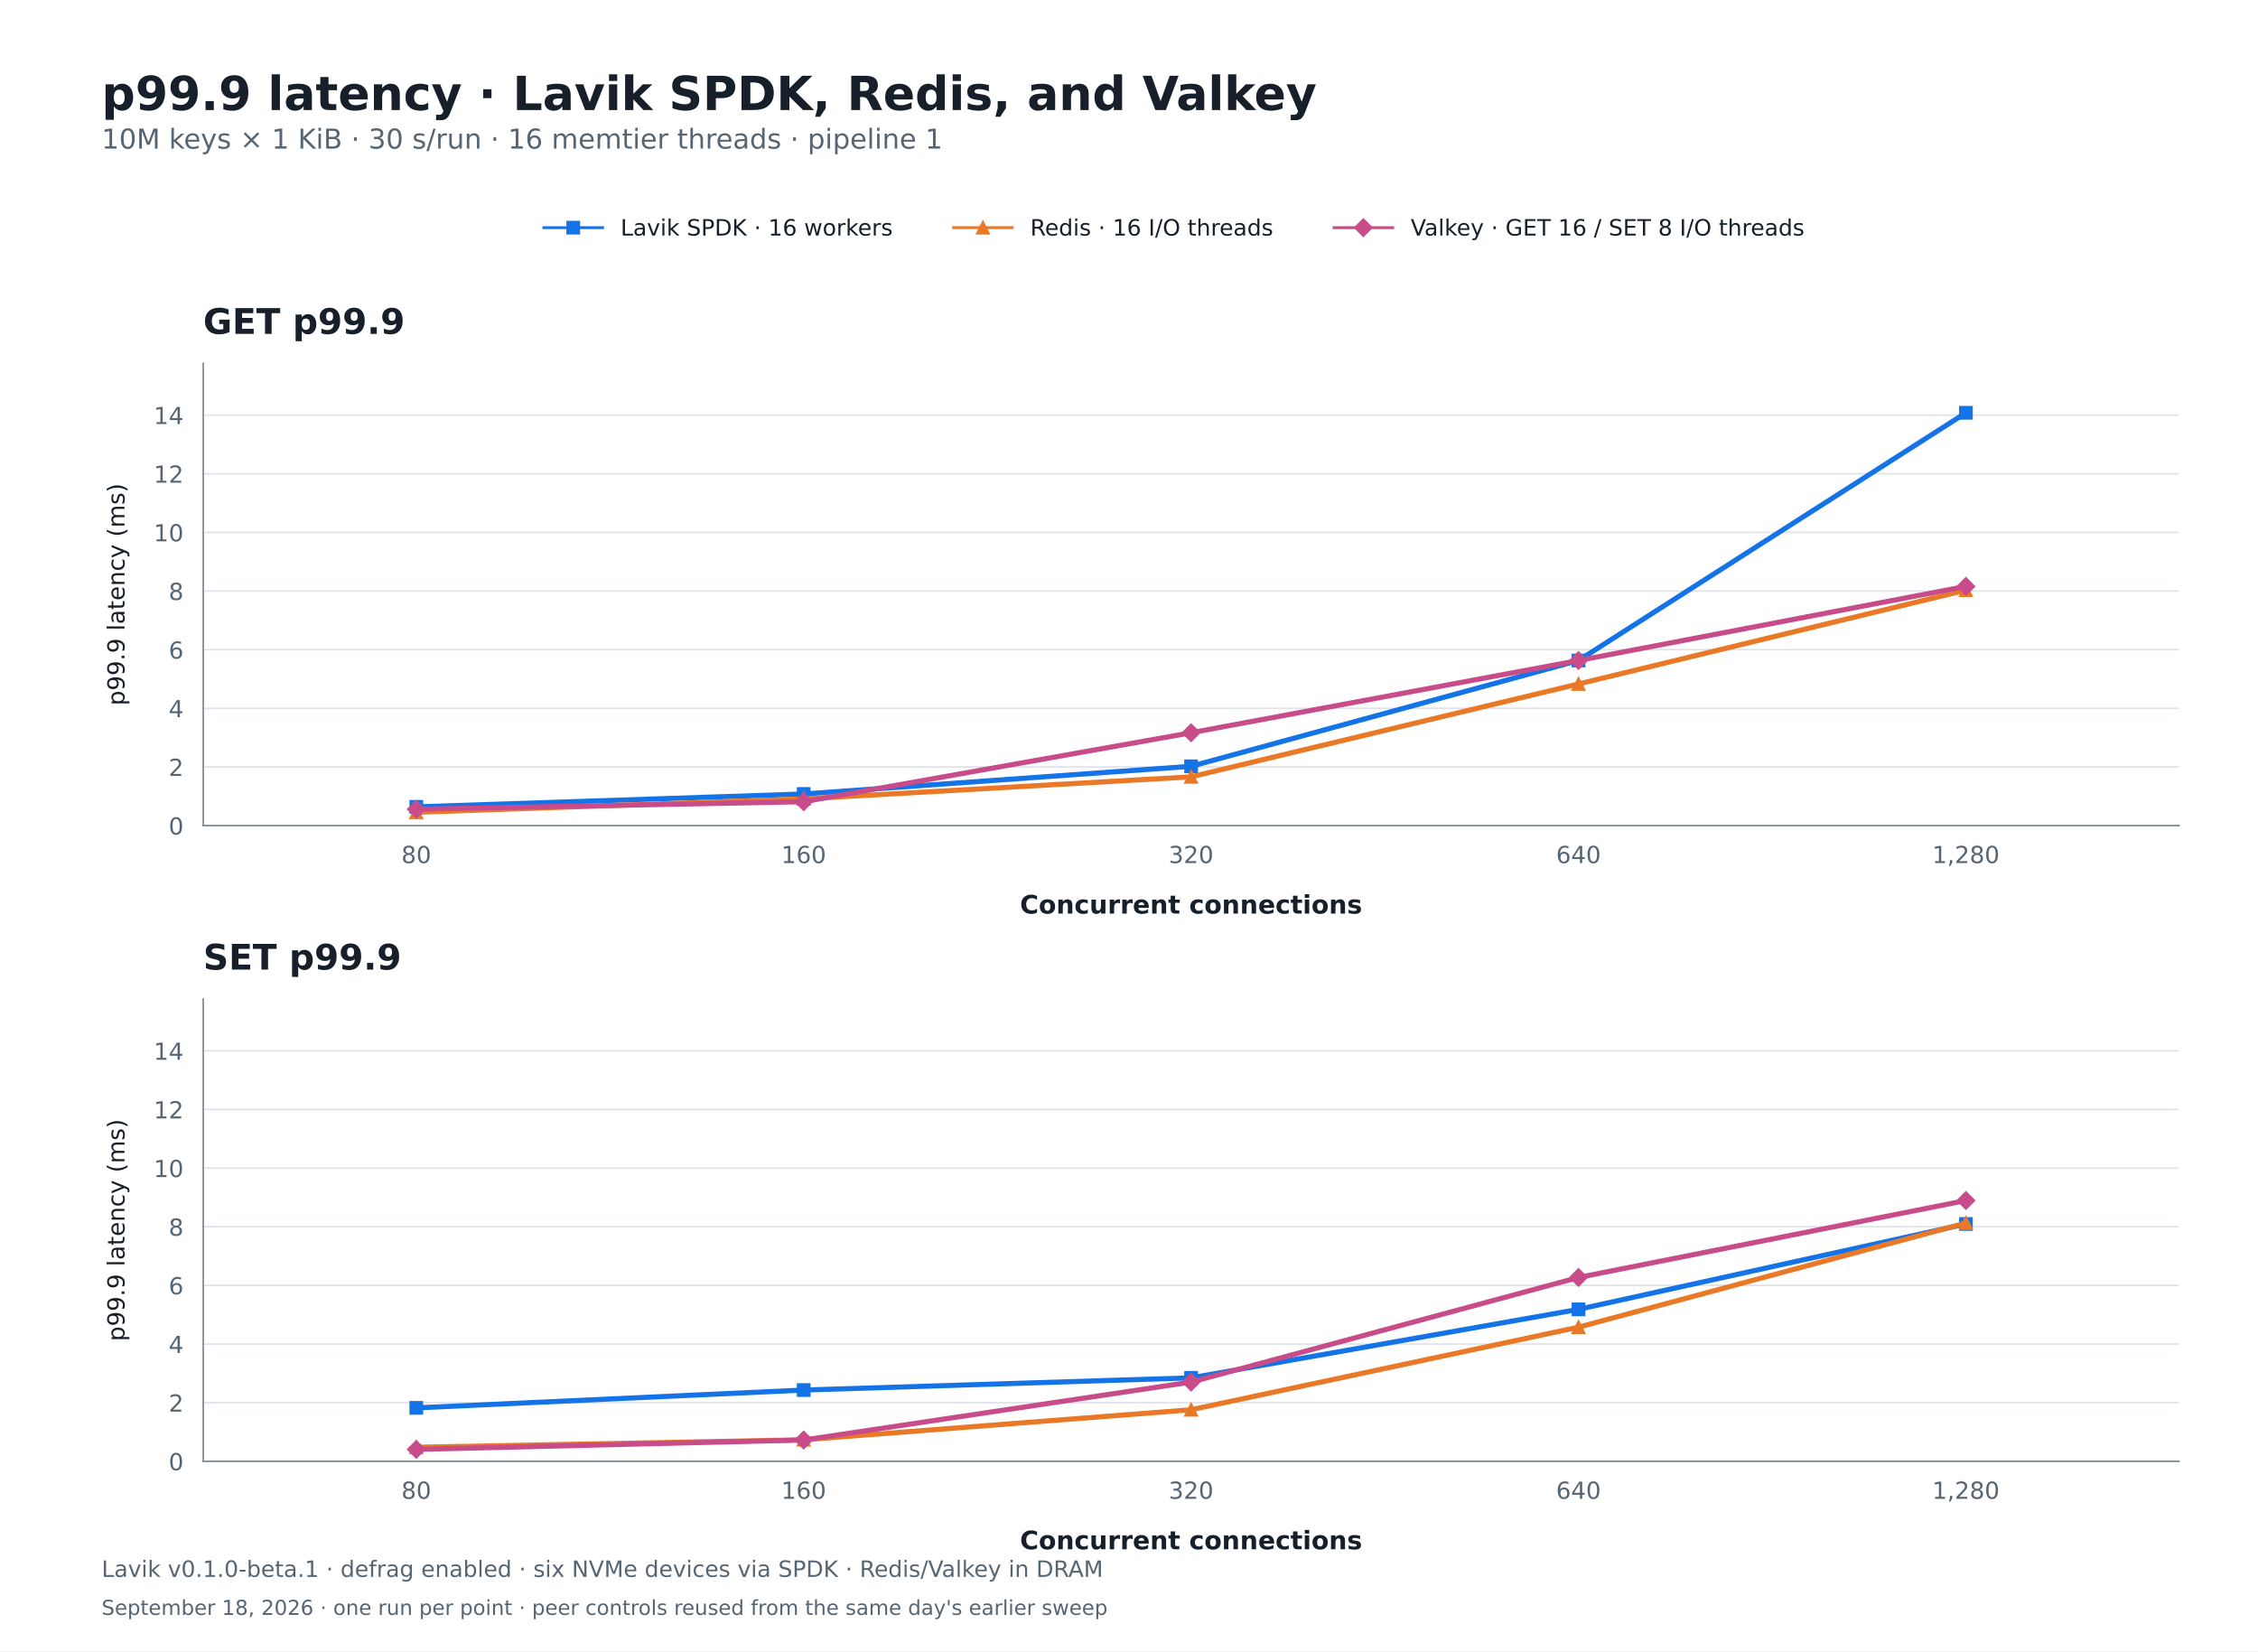
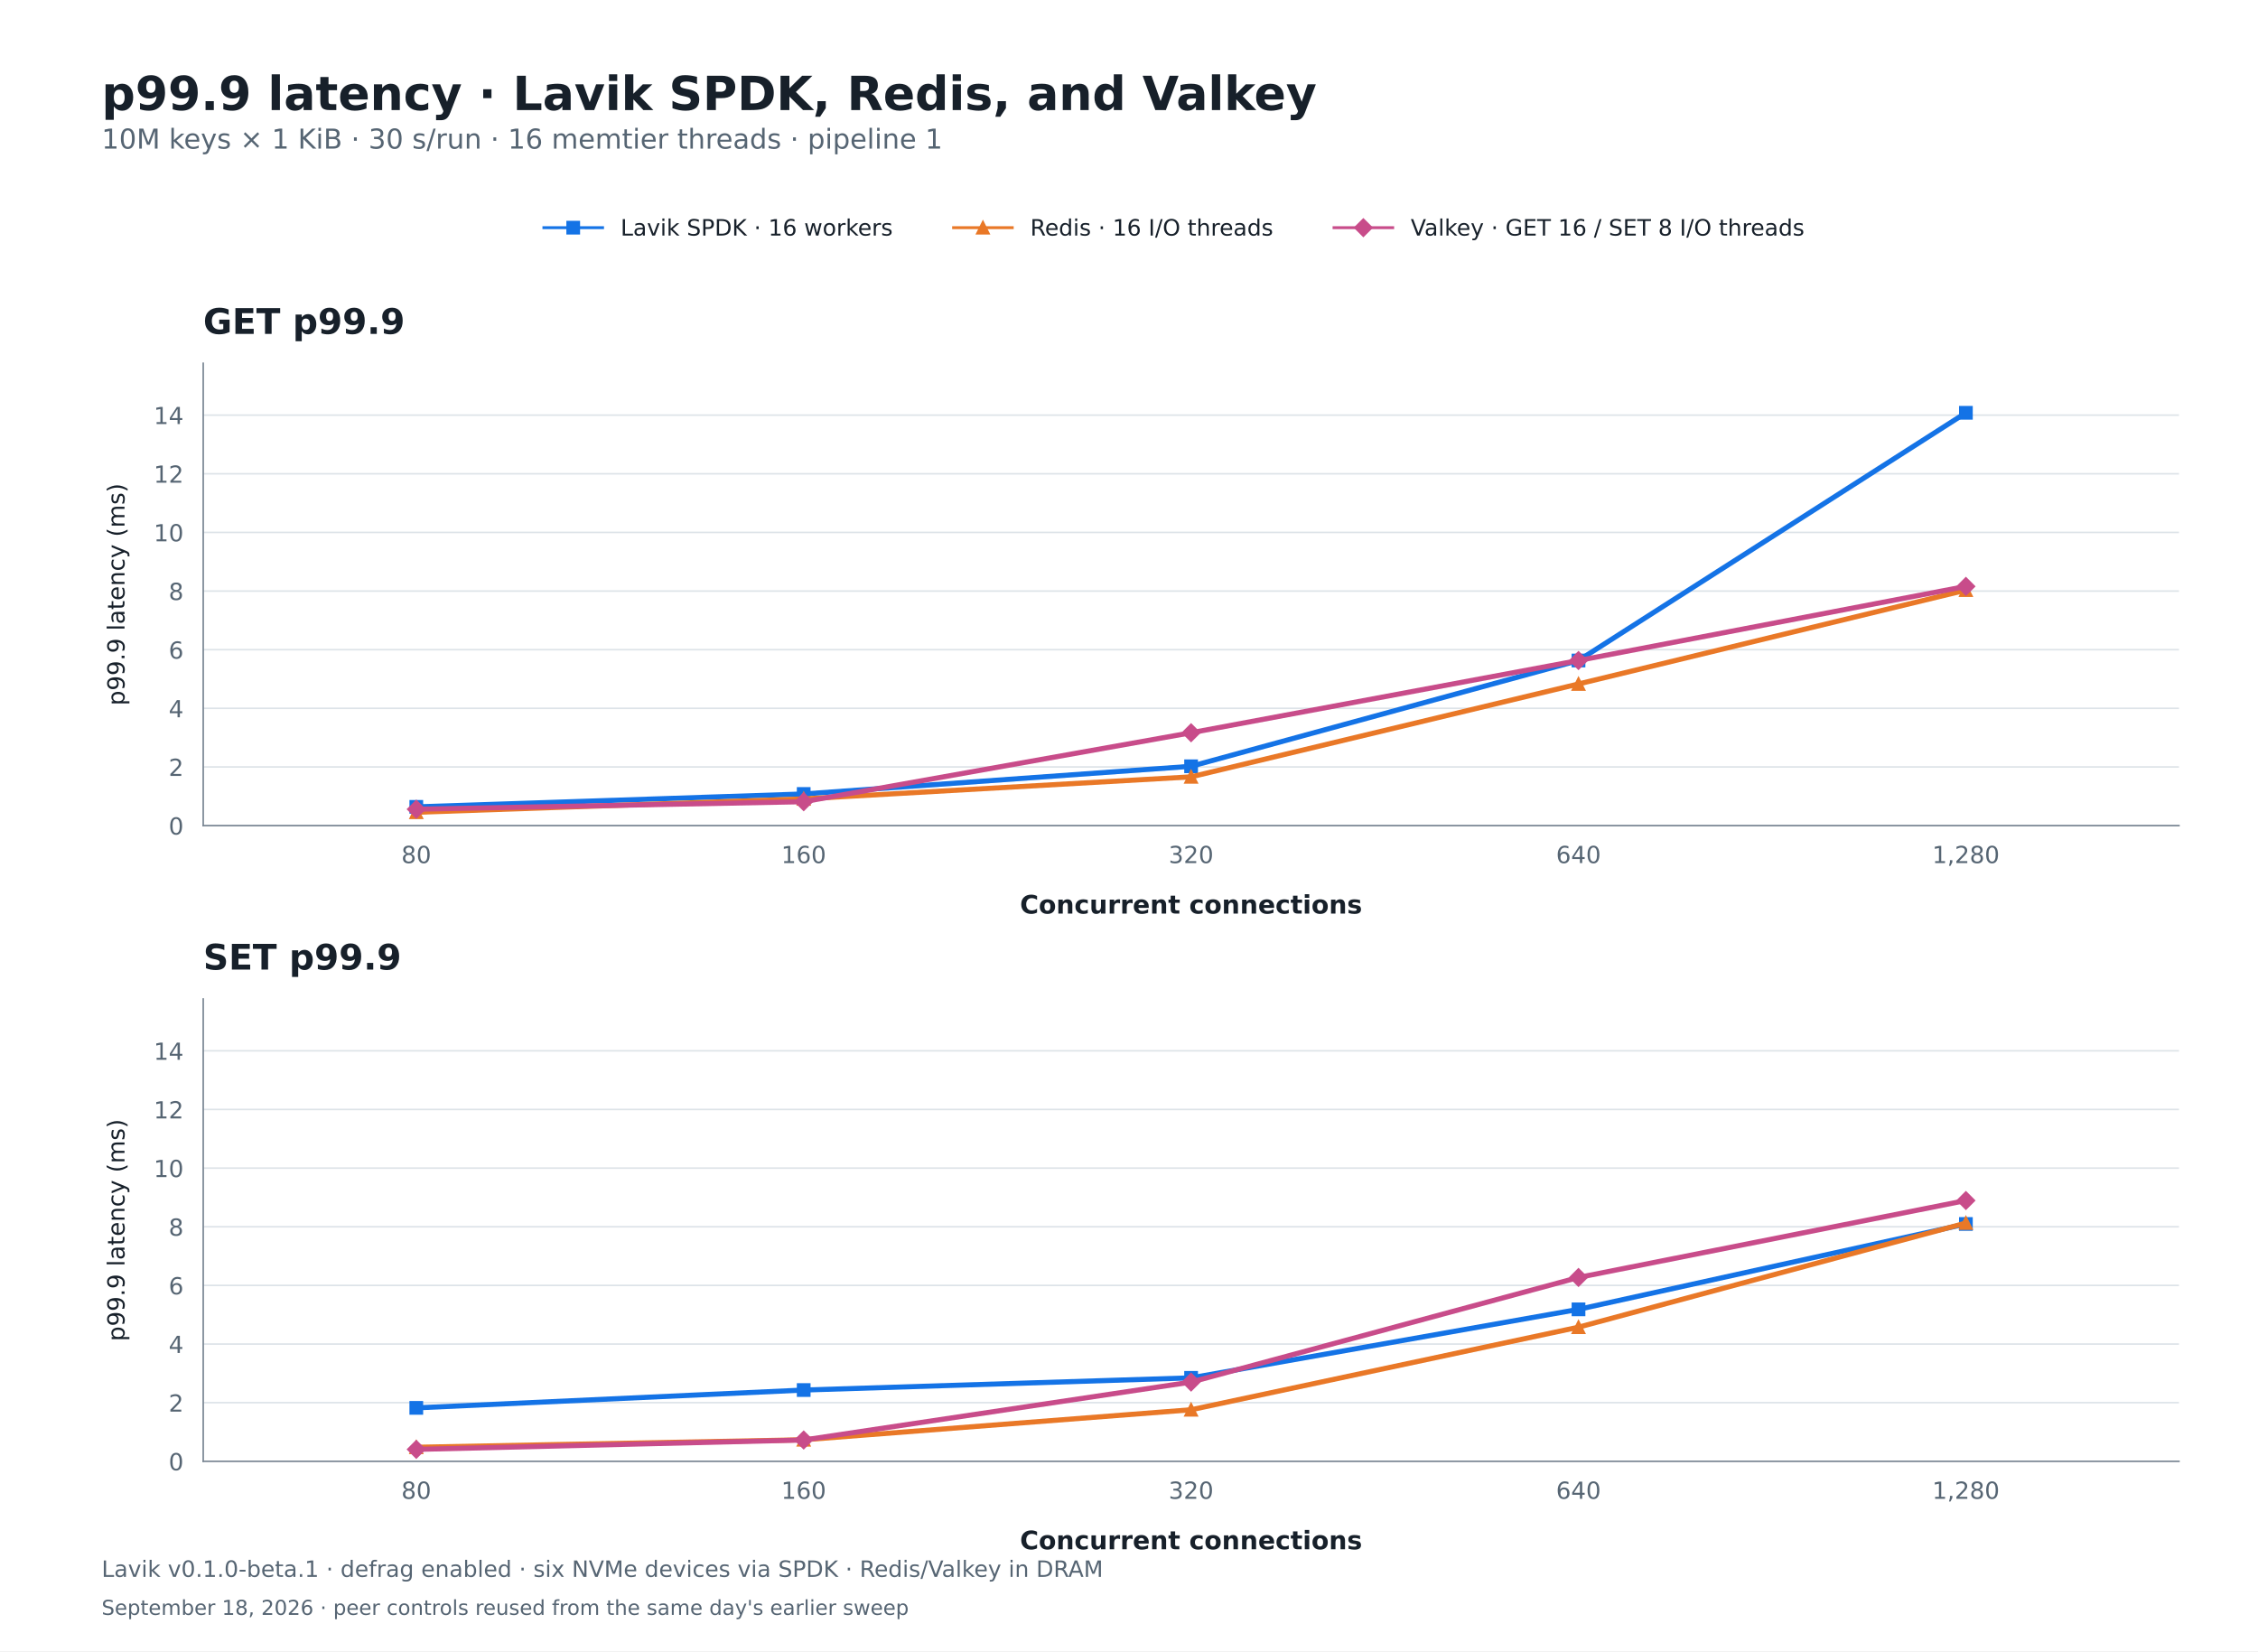
<svg xmlns="http://www.w3.org/2000/svg" xmlns:xlink="http://www.w3.org/1999/xlink" width="1152pt" height="842.4pt" viewBox="0 0 1152 842.4" version="1.1">
  <defs>
    <style type="text/css">*{stroke-linejoin: round; stroke-linecap: butt}</style>
  </defs>
  <g id="figure_1">
    <g id="patch_1">
      <path d="M 0 842.4 L 1152 842.4 L 1152 0 L 0 0 z " style="fill: #ffffff" />
    </g>
    <g id="axes_1">
      <g id="patch_2">
        <path d="M 103.68 421.2 L 1111.68 421.2 L 1111.68 185.328 L 103.68 185.328 z " style="fill: #ffffff" />
      </g>
      <g id="matplotlib.axis_1">
        <g id="xtick_1">
          <g id="line2d_1" />
          <g id="text_1">
            <text style="font-size: 12px; font-family: 'DejaVu Sans'; text-anchor: middle; fill: #566573" x="212.386" y="440.317" transform="rotate(-0 212.3859 440.3172)">80</text>
          </g>
        </g>
        <g id="xtick_2">
          <g id="line2d_2" />
          <g id="text_2">
            <text style="font-size: 12px; font-family: 'DejaVu Sans'; text-anchor: middle; fill: #566573" x="410.033" y="440.317" transform="rotate(-0 410.0329 440.3172)">160</text>
          </g>
        </g>
        <g id="xtick_3">
          <g id="line2d_3" />
          <g id="text_3">
            <text style="font-size: 12px; font-family: 'DejaVu Sans'; text-anchor: middle; fill: #566573" x="607.68" y="440.317" transform="rotate(-0 607.68 440.3172)">320</text>
          </g>
        </g>
        <g id="xtick_4">
          <g id="line2d_4" />
          <g id="text_4">
            <text style="font-size: 12px; font-family: 'DejaVu Sans'; text-anchor: middle; fill: #566573" x="805.327" y="440.317" transform="rotate(-0 805.3271 440.3172)">640</text>
          </g>
        </g>
        <g id="xtick_5">
          <g id="line2d_5" />
          <g id="text_5">
            <text style="font-size: 12px; font-family: 'DejaVu Sans'; text-anchor: middle; fill: #566573" x="1002.974" y="440.317" transform="rotate(-0 1002.974 440.3172)">1,280</text>
          </g>
        </g>
        <g id="text_6">
          <text style="font-weight: 700; font-size: 13px; font-family: 'DejaVu Sans'; text-anchor: middle; fill: #17202a" x="607.68" y="466.078" transform="rotate(-0 607.68 466.078)">Concurrent connections</text>
        </g>
      </g>
      <g id="matplotlib.axis_2">
        <g id="ytick_1">
          <g id="line2d_6">
            <path d="M 103.68 421.2 L 1111.68 421.2 " clip-path="url(#pd44afee267)" style="fill: none; stroke: #dde3e8; stroke-width: 0.8; stroke-linecap: square" />
          </g>
          <g id="line2d_7" />
          <g id="text_7">
            <text style="font-size: 12px; font-family: 'DejaVu Sans'; text-anchor: end; fill: #566573" x="93.68" y="425.759" transform="rotate(-0 93.68 425.7586)">0</text>
          </g>
        </g>
        <g id="ytick_2">
          <g id="line2d_8">
            <path d="M 103.68 391.283 L 1111.68 391.283 " clip-path="url(#pd44afee267)" style="fill: none; stroke: #dde3e8; stroke-width: 0.8; stroke-linecap: square" />
          </g>
          <g id="line2d_9" />
          <g id="text_8">
            <text style="font-size: 12px; font-family: 'DejaVu Sans'; text-anchor: end; fill: #566573" x="93.68" y="395.842" transform="rotate(-0 93.68 395.8417)">2</text>
          </g>
        </g>
        <g id="ytick_3">
          <g id="line2d_10">
            <path d="M 103.68 361.366 L 1111.68 361.366 " clip-path="url(#pd44afee267)" style="fill: none; stroke: #dde3e8; stroke-width: 0.8; stroke-linecap: square" />
          </g>
          <g id="line2d_11" />
          <g id="text_9">
            <text style="font-size: 12px; font-family: 'DejaVu Sans'; text-anchor: end; fill: #566573" x="93.68" y="365.925" transform="rotate(-0 93.68 365.9248)">4</text>
          </g>
        </g>
        <g id="ytick_4">
          <g id="line2d_12">
            <path d="M 103.68 331.449 L 1111.68 331.449 " clip-path="url(#pd44afee267)" style="fill: none; stroke: #dde3e8; stroke-width: 0.8; stroke-linecap: square" />
          </g>
          <g id="line2d_13" />
          <g id="text_10">
            <text style="font-size: 12px; font-family: 'DejaVu Sans'; text-anchor: end; fill: #566573" x="93.68" y="336.008" transform="rotate(-0 93.68 336.0079)">6</text>
          </g>
        </g>
        <g id="ytick_5">
          <g id="line2d_14">
            <path d="M 103.68 301.532 L 1111.68 301.532 " clip-path="url(#pd44afee267)" style="fill: none; stroke: #dde3e8; stroke-width: 0.8; stroke-linecap: square" />
          </g>
          <g id="line2d_15" />
          <g id="text_11">
            <text style="font-size: 12px; font-family: 'DejaVu Sans'; text-anchor: end; fill: #566573" x="93.68" y="306.091" transform="rotate(-0 93.68 306.091)">8</text>
          </g>
        </g>
        <g id="ytick_6">
          <g id="line2d_16">
            <path d="M 103.68 271.616 L 1111.68 271.616 " clip-path="url(#pd44afee267)" style="fill: none; stroke: #dde3e8; stroke-width: 0.8; stroke-linecap: square" />
          </g>
          <g id="line2d_17" />
          <g id="text_12">
            <text style="font-size: 12px; font-family: 'DejaVu Sans'; text-anchor: end; fill: #566573" x="93.68" y="276.174" transform="rotate(-0 93.68 276.1741)">10</text>
          </g>
        </g>
        <g id="ytick_7">
          <g id="line2d_18">
            <path d="M 103.68 241.699 L 1111.68 241.699 " clip-path="url(#pd44afee267)" style="fill: none; stroke: #dde3e8; stroke-width: 0.8; stroke-linecap: square" />
          </g>
          <g id="line2d_19" />
          <g id="text_13">
            <text style="font-size: 12px; font-family: 'DejaVu Sans'; text-anchor: end; fill: #566573" x="93.68" y="246.257" transform="rotate(-0 93.68 246.2572)">12</text>
          </g>
        </g>
        <g id="ytick_8">
          <g id="line2d_20">
            <path d="M 103.68 211.782 L 1111.68 211.782 " clip-path="url(#pd44afee267)" style="fill: none; stroke: #dde3e8; stroke-width: 0.8; stroke-linecap: square" />
          </g>
          <g id="line2d_21" />
          <g id="text_14">
            <text style="font-size: 12px; font-family: 'DejaVu Sans'; text-anchor: end; fill: #566573" x="93.68" y="216.34" transform="rotate(-0 93.68 216.3403)">14</text>
          </g>
        </g>
        <g id="text_15">
          <text style="font-size: 12px; font-family: 'DejaVu Sans'; text-anchor: middle; fill: #17202a" x="63.527" y="303.264" transform="rotate(-90 63.52719 303.264)">p99.9 latency (ms)</text>
        </g>
      </g>
      <g id="line2d_22">
        <path d="M 212.386 411.642 L 410.033 405.06 L 607.68 390.939 L 805.327 336.969 L 1002.974 210.6 " clip-path="url(#pd44afee267)" style="fill: none; stroke: #1473e6; stroke-width: 2.6; stroke-linecap: square" />
        <defs>
          <path id="m06f3b145af" d="M -3 3 L 3 3 L 3 -3 L -3 -3 z " style="stroke: #1473e6; stroke-linejoin: miter" />
        </defs>
        <g clip-path="url(#pd44afee267)">
          <use xlink:href="#m06f3b145af" x="212.386" y="411.642" style="fill: #1473e6; stroke: #1473e6; stroke-linejoin: miter" />
          <use xlink:href="#m06f3b145af" x="410.033" y="405.06" style="fill: #1473e6; stroke: #1473e6; stroke-linejoin: miter" />
          <use xlink:href="#m06f3b145af" x="607.68" y="390.939" style="fill: #1473e6; stroke: #1473e6; stroke-linejoin: miter" />
          <use xlink:href="#m06f3b145af" x="805.327" y="336.969" style="fill: #1473e6; stroke: #1473e6; stroke-linejoin: miter" />
          <use xlink:href="#m06f3b145af" x="1002.974" y="210.6" style="fill: #1473e6; stroke: #1473e6; stroke-linejoin: miter" />
        </g>
      </g>
      <g id="line2d_23">
        <path d="M 212.386 414.394 L 410.033 407.573 L 607.68 396.324 L 805.327 348.936 L 1002.974 301.069 " clip-path="url(#pd44afee267)" style="fill: none; stroke: #e97827; stroke-width: 2.6; stroke-linecap: square" />
        <defs>
          <path id="m1580a30127" d="M 0 -3 L -3 3 L 3 3 z " style="stroke: #e97827; stroke-linejoin: miter" />
        </defs>
        <g clip-path="url(#pd44afee267)">
          <use xlink:href="#m1580a30127" x="212.386" y="414.394" style="fill: #e97827; stroke: #e97827; stroke-linejoin: miter" />
          <use xlink:href="#m1580a30127" x="410.033" y="407.573" style="fill: #e97827; stroke: #e97827; stroke-linejoin: miter" />
          <use xlink:href="#m1580a30127" x="607.68" y="396.324" style="fill: #e97827; stroke: #e97827; stroke-linejoin: miter" />
          <use xlink:href="#m1580a30127" x="805.327" y="348.936" style="fill: #e97827; stroke: #e97827; stroke-linejoin: miter" />
          <use xlink:href="#m1580a30127" x="1002.974" y="301.069" style="fill: #e97827; stroke: #e97827; stroke-linejoin: miter" />
        </g>
      </g>
      <g id="line2d_24">
        <path d="M 212.386 412.838 L 410.033 409.009 L 607.68 373.827 L 805.327 336.969 L 1002.974 299.154 " clip-path="url(#pd44afee267)" style="fill: none; stroke: #c84c8a; stroke-width: 2.6; stroke-linecap: square" />
        <defs>
          <path id="m68e1e27000" d="M -0 4.243 L 4.243 0 L 0 -4.243 L -4.243 -0 z " style="stroke: #c84c8a; stroke-linejoin: miter" />
        </defs>
        <g clip-path="url(#pd44afee267)">
          <use xlink:href="#m68e1e27000" x="212.386" y="412.838" style="fill: #c84c8a; stroke: #c84c8a; stroke-linejoin: miter" />
          <use xlink:href="#m68e1e27000" x="410.033" y="409.009" style="fill: #c84c8a; stroke: #c84c8a; stroke-linejoin: miter" />
          <use xlink:href="#m68e1e27000" x="607.68" y="373.827" style="fill: #c84c8a; stroke: #c84c8a; stroke-linejoin: miter" />
          <use xlink:href="#m68e1e27000" x="805.327" y="336.969" style="fill: #c84c8a; stroke: #c84c8a; stroke-linejoin: miter" />
          <use xlink:href="#m68e1e27000" x="1002.974" y="299.154" style="fill: #c84c8a; stroke: #c84c8a; stroke-linejoin: miter" />
        </g>
      </g>
      <g id="patch_3">
        <path d="M 103.68 421.2 L 103.68 185.328 " style="fill: none; stroke: #7b8794; stroke-width: 0.8; stroke-linejoin: miter; stroke-linecap: square" />
      </g>
      <g id="patch_4">
        <path d="M 103.68 421.2 L 1111.68 421.2 " style="fill: none; stroke: #7b8794; stroke-width: 0.8; stroke-linejoin: miter; stroke-linecap: square" />
      </g>
      <g id="text_16">
        <text style="font-weight: 700; font-size: 18px; font-family: 'DejaVu Sans'; text-anchor: start; fill: #17202a" x="103.68" y="170.328" transform="rotate(-0 103.68 170.328)">GET p99.9</text>
      </g>
    </g>
    <g id="axes_2">
      <g id="patch_5">
        <path d="M 103.68 745.524 L 1111.68 745.524 L 1111.68 509.652 L 103.68 509.652 z " style="fill: #ffffff" />
      </g>
      <g id="matplotlib.axis_3">
        <g id="xtick_6">
          <g id="line2d_25" />
          <g id="text_17">
            <text style="font-size: 12px; font-family: 'DejaVu Sans'; text-anchor: middle; fill: #566573" x="212.386" y="764.641" transform="rotate(-0 212.3859 764.6412)">80</text>
          </g>
        </g>
        <g id="xtick_7">
          <g id="line2d_26" />
          <g id="text_18">
            <text style="font-size: 12px; font-family: 'DejaVu Sans'; text-anchor: middle; fill: #566573" x="410.033" y="764.641" transform="rotate(-0 410.0329 764.6412)">160</text>
          </g>
        </g>
        <g id="xtick_8">
          <g id="line2d_27" />
          <g id="text_19">
            <text style="font-size: 12px; font-family: 'DejaVu Sans'; text-anchor: middle; fill: #566573" x="607.68" y="764.641" transform="rotate(-0 607.68 764.6412)">320</text>
          </g>
        </g>
        <g id="xtick_9">
          <g id="line2d_28" />
          <g id="text_20">
            <text style="font-size: 12px; font-family: 'DejaVu Sans'; text-anchor: middle; fill: #566573" x="805.327" y="764.641" transform="rotate(-0 805.3271 764.6412)">640</text>
          </g>
        </g>
        <g id="xtick_10">
          <g id="line2d_29" />
          <g id="text_21">
            <text style="font-size: 12px; font-family: 'DejaVu Sans'; text-anchor: middle; fill: #566573" x="1002.974" y="764.641" transform="rotate(-0 1002.974 764.6412)">1,280</text>
          </g>
        </g>
        <g id="text_22">
          <text style="font-weight: 700; font-size: 13px; font-family: 'DejaVu Sans'; text-anchor: middle; fill: #17202a" x="607.68" y="790.402" transform="rotate(-0 607.68 790.402)">Concurrent connections</text>
        </g>
      </g>
      <g id="matplotlib.axis_4">
        <g id="ytick_9">
          <g id="line2d_30">
            <path d="M 103.68 745.524 L 1111.68 745.524 " clip-path="url(#p3b78b590a3)" style="fill: none; stroke: #dde3e8; stroke-width: 0.8; stroke-linecap: square" />
          </g>
          <g id="line2d_31" />
          <g id="text_23">
            <text style="font-size: 12px; font-family: 'DejaVu Sans'; text-anchor: end; fill: #566573" x="93.68" y="750.083" transform="rotate(-0 93.68 750.0826)">0</text>
          </g>
        </g>
        <g id="ytick_10">
          <g id="line2d_32">
            <path d="M 103.68 715.607 L 1111.68 715.607 " clip-path="url(#p3b78b590a3)" style="fill: none; stroke: #dde3e8; stroke-width: 0.8; stroke-linecap: square" />
          </g>
          <g id="line2d_33" />
          <g id="text_24">
            <text style="font-size: 12px; font-family: 'DejaVu Sans'; text-anchor: end; fill: #566573" x="93.68" y="720.166" transform="rotate(-0 93.68 720.1657)">2</text>
          </g>
        </g>
        <g id="ytick_11">
          <g id="line2d_34">
            <path d="M 103.68 685.69 L 1111.68 685.69 " clip-path="url(#p3b78b590a3)" style="fill: none; stroke: #dde3e8; stroke-width: 0.8; stroke-linecap: square" />
          </g>
          <g id="line2d_35" />
          <g id="text_25">
            <text style="font-size: 12px; font-family: 'DejaVu Sans'; text-anchor: end; fill: #566573" x="93.68" y="690.249" transform="rotate(-0 93.68 690.2488)">4</text>
          </g>
        </g>
        <g id="ytick_12">
          <g id="line2d_36">
            <path d="M 103.68 655.773 L 1111.68 655.773 " clip-path="url(#p3b78b590a3)" style="fill: none; stroke: #dde3e8; stroke-width: 0.8; stroke-linecap: square" />
          </g>
          <g id="line2d_37" />
          <g id="text_26">
            <text style="font-size: 12px; font-family: 'DejaVu Sans'; text-anchor: end; fill: #566573" x="93.68" y="660.332" transform="rotate(-0 93.68 660.3319)">6</text>
          </g>
        </g>
        <g id="ytick_13">
          <g id="line2d_38">
            <path d="M 103.68 625.856 L 1111.68 625.856 " clip-path="url(#p3b78b590a3)" style="fill: none; stroke: #dde3e8; stroke-width: 0.8; stroke-linecap: square" />
          </g>
          <g id="line2d_39" />
          <g id="text_27">
            <text style="font-size: 12px; font-family: 'DejaVu Sans'; text-anchor: end; fill: #566573" x="93.68" y="630.415" transform="rotate(-0 93.68 630.415)">8</text>
          </g>
        </g>
        <g id="ytick_14">
          <g id="line2d_40">
            <path d="M 103.68 595.94 L 1111.68 595.94 " clip-path="url(#p3b78b590a3)" style="fill: none; stroke: #dde3e8; stroke-width: 0.8; stroke-linecap: square" />
          </g>
          <g id="line2d_41" />
          <g id="text_28">
            <text style="font-size: 12px; font-family: 'DejaVu Sans'; text-anchor: end; fill: #566573" x="93.68" y="600.498" transform="rotate(-0 93.68 600.4981)">10</text>
          </g>
        </g>
        <g id="ytick_15">
          <g id="line2d_42">
            <path d="M 103.68 566.023 L 1111.68 566.023 " clip-path="url(#p3b78b590a3)" style="fill: none; stroke: #dde3e8; stroke-width: 0.8; stroke-linecap: square" />
          </g>
          <g id="line2d_43" />
          <g id="text_29">
            <text style="font-size: 12px; font-family: 'DejaVu Sans'; text-anchor: end; fill: #566573" x="93.68" y="570.581" transform="rotate(-0 93.68 570.5812)">12</text>
          </g>
        </g>
        <g id="ytick_16">
          <g id="line2d_44">
            <path d="M 103.68 536.106 L 1111.68 536.106 " clip-path="url(#p3b78b590a3)" style="fill: none; stroke: #dde3e8; stroke-width: 0.8; stroke-linecap: square" />
          </g>
          <g id="line2d_45" />
          <g id="text_30">
            <text style="font-size: 12px; font-family: 'DejaVu Sans'; text-anchor: end; fill: #566573" x="93.68" y="540.664" transform="rotate(-0 93.68 540.6643)">14</text>
          </g>
        </g>
        <g id="text_31">
          <text style="font-size: 12px; font-family: 'DejaVu Sans'; text-anchor: middle; fill: #17202a" x="63.527" y="627.588" transform="rotate(-90 63.52719 627.588)">p99.9 latency (ms)</text>
        </g>
      </g>
      <g id="line2d_46">
        <path d="M 212.386 718.255 L 410.033 709.16 L 607.68 702.937 L 805.327 667.994 L 1002.974 624.435 " clip-path="url(#p3b78b590a3)" style="fill: none; stroke: #1473e6; stroke-width: 2.6; stroke-linecap: square" />
        <g clip-path="url(#p3b78b590a3)">
          <use xlink:href="#m06f3b145af" x="212.386" y="718.255" style="fill: #1473e6; stroke: #1473e6; stroke-linejoin: miter" />
          <use xlink:href="#m06f3b145af" x="410.033" y="709.16" style="fill: #1473e6; stroke: #1473e6; stroke-linejoin: miter" />
          <use xlink:href="#m06f3b145af" x="607.68" y="702.937" style="fill: #1473e6; stroke: #1473e6; stroke-linejoin: miter" />
          <use xlink:href="#m06f3b145af" x="805.327" y="667.994" style="fill: #1473e6; stroke: #1473e6; stroke-linejoin: miter" />
          <use xlink:href="#m06f3b145af" x="1002.974" y="624.435" style="fill: #1473e6; stroke: #1473e6; stroke-linejoin: miter" />
        </g>
      </g>
      <g id="line2d_47">
        <path d="M 212.386 738.359 L 410.033 734.53 L 607.68 719.212 L 805.327 677.089 L 1002.974 623.957 " clip-path="url(#p3b78b590a3)" style="fill: none; stroke: #e97827; stroke-width: 2.6; stroke-linecap: square" />
        <g clip-path="url(#p3b78b590a3)">
          <use xlink:href="#m1580a30127" x="212.386" y="738.359" style="fill: #e97827; stroke: #e97827; stroke-linejoin: miter" />
          <use xlink:href="#m1580a30127" x="410.033" y="734.53" style="fill: #e97827; stroke: #e97827; stroke-linejoin: miter" />
          <use xlink:href="#m1580a30127" x="607.68" y="719.212" style="fill: #e97827; stroke: #e97827; stroke-linejoin: miter" />
          <use xlink:href="#m1580a30127" x="805.327" y="677.089" style="fill: #e97827; stroke: #e97827; stroke-linejoin: miter" />
          <use xlink:href="#m1580a30127" x="1002.974" y="623.957" style="fill: #e97827; stroke: #e97827; stroke-linejoin: miter" />
        </g>
      </g>
      <g id="line2d_48">
        <path d="M 212.386 739.436 L 410.033 734.649 L 607.68 705.091 L 805.327 651.72 L 1002.974 612.469 " clip-path="url(#p3b78b590a3)" style="fill: none; stroke: #c84c8a; stroke-width: 2.6; stroke-linecap: square" />
        <g clip-path="url(#p3b78b590a3)">
          <use xlink:href="#m68e1e27000" x="212.386" y="739.436" style="fill: #c84c8a; stroke: #c84c8a; stroke-linejoin: miter" />
          <use xlink:href="#m68e1e27000" x="410.033" y="734.649" style="fill: #c84c8a; stroke: #c84c8a; stroke-linejoin: miter" />
          <use xlink:href="#m68e1e27000" x="607.68" y="705.091" style="fill: #c84c8a; stroke: #c84c8a; stroke-linejoin: miter" />
          <use xlink:href="#m68e1e27000" x="805.327" y="651.72" style="fill: #c84c8a; stroke: #c84c8a; stroke-linejoin: miter" />
          <use xlink:href="#m68e1e27000" x="1002.974" y="612.469" style="fill: #c84c8a; stroke: #c84c8a; stroke-linejoin: miter" />
        </g>
      </g>
      <g id="patch_6">
        <path d="M 103.68 745.524 L 103.68 509.652 " style="fill: none; stroke: #7b8794; stroke-width: 0.8; stroke-linejoin: miter; stroke-linecap: square" />
      </g>
      <g id="patch_7">
        <path d="M 103.68 745.524 L 1111.68 745.524 " style="fill: none; stroke: #7b8794; stroke-width: 0.8; stroke-linejoin: miter; stroke-linecap: square" />
      </g>
      <g id="text_32">
        <text style="font-weight: 700; font-size: 18px; font-family: 'DejaVu Sans'; text-anchor: start; fill: #17202a" x="103.68" y="494.652" transform="rotate(-0 103.68 494.652)">SET p99.9</text>
      </g>
    </g>
    <g id="text_33">
      <text style="font-weight: 700; font-size: 24px; font-family: 'DejaVu Sans'; text-anchor: start; fill: #17202a" x="51.84" y="56.144" transform="rotate(-0 51.84 56.14425)">p99.9 latency · Lavik SPDK, Redis, and Valkey</text>
    </g>
    <g id="text_34">
      <text style="font-size: 14px; font-family: 'DejaVu Sans'; text-anchor: start; fill: #566573" x="51.84" y="75.816" transform="rotate(-0 51.84 75.816)">10M keys × 1 KiB · 30 s/run · 16 memtier threads · pipeline 1</text>
    </g>
    <g id="text_35">
      <text style="font-size: 11.5px; font-family: 'DejaVu Sans'; text-anchor: start; fill: #566573" x="51.84" y="804.492" transform="rotate(-0 51.84 804.492)">Lavik v0.1.0-beta.1 · defrag enabled · six NVMe devices via SPDK · Redis/Valkey in DRAM</text>
    </g>
    <g id="text_36">
-       <text style="font-size: 10.5px; font-family: 'DejaVu Sans'; text-anchor: start; fill: #566573" x="51.84" y="823.867" transform="rotate(-0 51.84 823.8672)">September 18, 2026 · one run per point · peer controls reused from the same day's earlier sweep</text>
+       <text style="font-size: 10.5px; font-family: 'DejaVu Sans'; text-anchor: start; fill: #566573" x="51.84" y="823.867" transform="rotate(-0 51.84 823.8672)">September 18, 2026 · peer controls reused from the same day's earlier sweep</text>
    </g>
    <g id="legend_1">
      <g id="line2d_49">
        <path d="M 277.499 116.151 L 292.449 116.151 L 307.399 116.151 " style="fill: none; stroke: #1473e6; stroke-width: 1.5; stroke-linecap: square" />
        <g>
          <use xlink:href="#m06f3b145af" x="292.449" y="116.151" style="fill: #1473e6; stroke: #1473e6; stroke-linejoin: miter" />
        </g>
      </g>
      <g id="text_37">
        <text style="font-size: 11.5px; font-family: 'DejaVu Sans'; text-anchor: start; fill: #17202a" x="316.599" y="120.176" transform="rotate(-0 316.5991 120.1762)">Lavik SPDK · 16 workers</text>
      </g>
      <g id="line2d_50">
        <path d="M 486.517 116.151 L 501.467 116.151 L 516.417 116.151 " style="fill: none; stroke: #e97827; stroke-width: 1.5; stroke-linecap: square" />
        <g>
          <use xlink:href="#m1580a30127" x="501.467" y="116.151" style="fill: #e97827; stroke: #e97827; stroke-linejoin: miter" />
        </g>
      </g>
      <g id="text_38">
        <text style="font-size: 11.5px; font-family: 'DejaVu Sans'; text-anchor: start; fill: #17202a" x="525.617" y="120.176" transform="rotate(-0 525.617 120.1762)">Redis · 16 I/O threads</text>
      </g>
      <g id="line2d_51">
        <path d="M 680.617 116.151 L 695.567 116.151 L 710.517 116.151 " style="fill: none; stroke: #c84c8a; stroke-width: 1.5; stroke-linecap: square" />
        <g>
          <use xlink:href="#m68e1e27000" x="695.567" y="116.151" style="fill: #c84c8a; stroke: #c84c8a; stroke-linejoin: miter" />
        </g>
      </g>
      <g id="text_39">
        <text style="font-size: 11.5px; font-family: 'DejaVu Sans'; text-anchor: start; fill: #17202a" x="719.717" y="120.176" transform="rotate(-0 719.7172 120.1762)">Valkey · GET 16 / SET 8 I/O threads</text>
      </g>
    </g>
  </g>
  <defs>
    <clipPath id="pd44afee267">
      <rect x="103.68" y="185.328" width="1008" height="235.872" />
    </clipPath>
    <clipPath id="p3b78b590a3">
      <rect x="103.68" y="509.652" width="1008" height="235.872" />
    </clipPath>
  </defs>
</svg>
